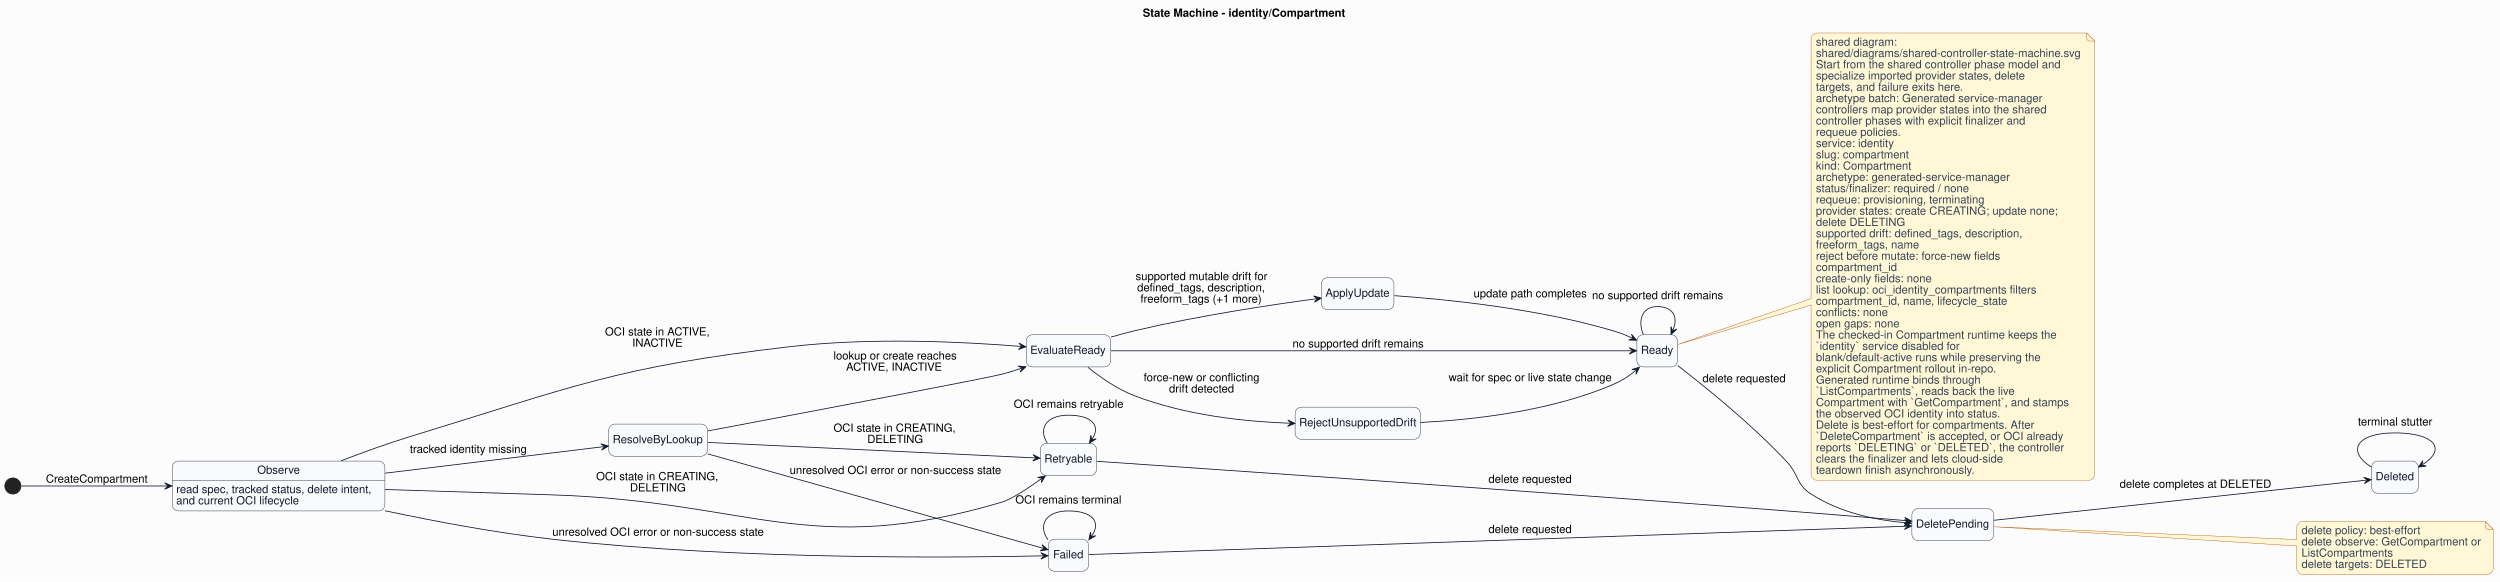
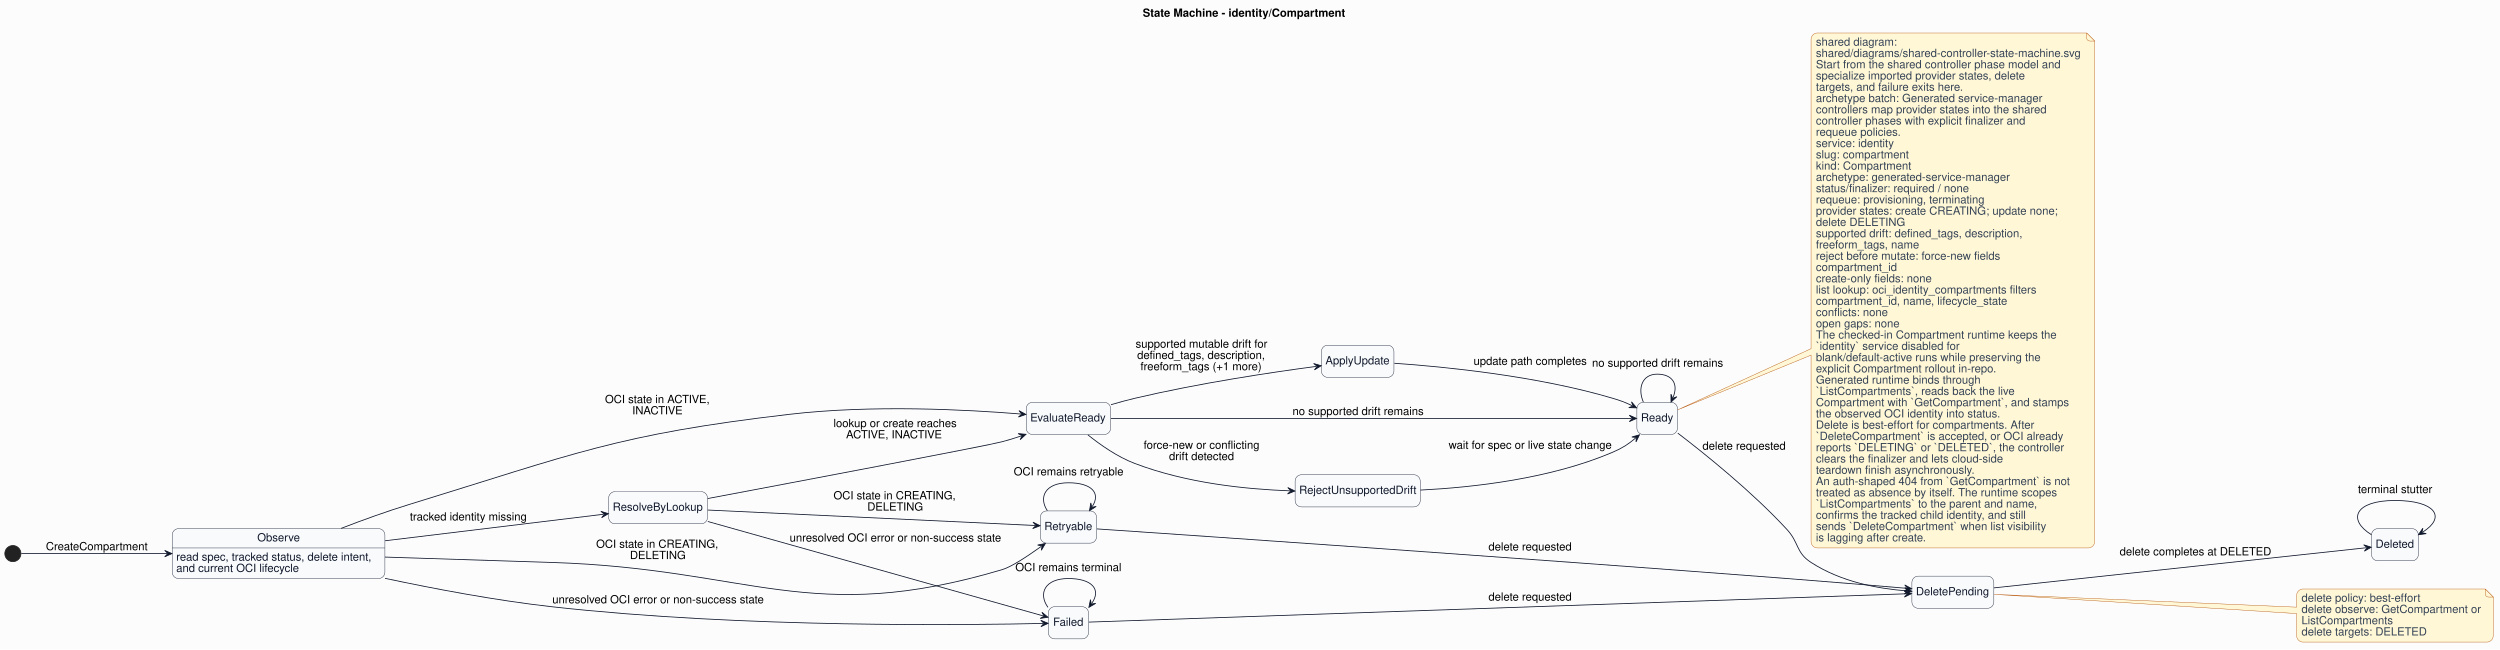
- <svg xmlns="http://www.w3.org/2000/svg" contentStyleType="text/css" data-diagram-type="STATE" height="723px" preserveAspectRatio="none" style="width:3107px;height:723px;background:#FCFCFD;" version="1.1" viewBox="0 0 3107 723" width="3107px" zoomAndPan="magnify">
+ <svg xmlns="http://www.w3.org/2000/svg" contentStyleType="text/css" data-diagram-type="STATE" height="807px" preserveAspectRatio="none" style="width:3107px;height:807px;background:#FCFCFD;" version="1.1" viewBox="0 0 3107 807" width="3107px" zoomAndPan="magnify">
  <defs />
  <g>
-     <rect fill="#FCFCFD" height="723" style="stroke:none;stroke-width:1;" width="3107" x="0" y="0" />
+     <rect fill="#FCFCFD" height="807" style="stroke:none;stroke-width:1;" width="3107" x="0" y="0" />
    <g class="title" data-source-line="10">
      <text fill="#000000" font-family="Helvetica" font-size="14" font-weight="bold" lengthAdjust="spacing" textLength="251.255" x="1420.173" y="20.78">State Machine - identity/Compartment</text>
    </g>
-     <g>
-       <rect fill="#F8FAFC" height="62" rx="8" ry="8" style="stroke:#0F172A;stroke-width:0.5;" width="264.364" x="214" y="573" />
-       <line style="stroke:#0F172A;stroke-width:0.5;" x1="214" x2="478.364" y1="597" y2="597" />
-       <text fill="#0F172A" font-family="Helvetica" font-size="14" lengthAdjust="spacing" textLength="52.91" x="319.727" y="588.78">Observe</text>
-       <text fill="#0F172A" font-family="Helvetica" font-size="14" lengthAdjust="spacing" textLength="244.364" x="219" y="612.78">read spec, tracked status, delete intent,</text>
-       <text fill="#0F172A" font-family="Helvetica" font-size="14" lengthAdjust="spacing" textLength="153.282" x="219" y="626.78">and current OCI lifecycle</text>
-     </g>
-     <rect fill="#F8FAFC" height="40" rx="8" ry="8" style="stroke:#0F172A;stroke-width:0.5;" width="104.951" x="1275.36" y="416" />
-     <text fill="#0F172A" font-family="Helvetica" font-size="14" lengthAdjust="spacing" textLength="94.951" x="1280.36" y="439.78">EvaluateReady</text>
-     <rect fill="#F8FAFC" height="40" rx="8" ry="8" style="stroke:#0F172A;stroke-width:0.5;" width="50.469" x="2034.32" y="416" />
-     <text fill="#0F172A" font-family="Helvetica" font-size="14" lengthAdjust="spacing" textLength="40.469" x="2039.32" y="439.78">Ready</text>
-     <rect fill="#F8FAFC" height="40" rx="8" ry="8" style="stroke:#0F172A;stroke-width:0.5;" width="69.917" x="1292.88" y="551" />
-     <text fill="#0F172A" font-family="Helvetica" font-size="14" lengthAdjust="spacing" textLength="59.917" x="1297.88" y="574.78">Retryable</text>
-     <rect fill="#F8FAFC" height="40" rx="8" ry="8" style="stroke:#0F172A;stroke-width:0.5;" width="50" x="1302.84" y="670" />
-     <text fill="#0F172A" font-family="Helvetica" font-size="14" lengthAdjust="spacing" textLength="38.131" x="1308.775" y="693.78">Failed</text>
-     <rect fill="#F8FAFC" height="40" rx="8" ry="8" style="stroke:#0F172A;stroke-width:0.5;" width="122.848" x="756.44" y="527" />
-     <text fill="#0F172A" font-family="Helvetica" font-size="14" lengthAdjust="spacing" textLength="112.848" x="761.44" y="550.78">ResolveByLookup</text>
-     <rect fill="#F8FAFC" height="40" rx="8" ry="8" style="stroke:#0F172A;stroke-width:0.5;" width="155.51" x="1609.56" y="506" />
-     <text fill="#0F172A" font-family="Helvetica" font-size="14" lengthAdjust="spacing" textLength="145.51" x="1614.56" y="529.78">RejectUnsupportedDrift</text>
-     <rect fill="#F8FAFC" height="40" rx="8" ry="8" style="stroke:#0F172A;stroke-width:0.5;" width="90.165" x="1642.23" y="345" />
-     <text fill="#0F172A" font-family="Helvetica" font-size="14" lengthAdjust="spacing" textLength="80.165" x="1647.23" y="368.78">ApplyUpdate</text>
-     <rect fill="#F8FAFC" height="40" rx="8" ry="8" style="stroke:#0F172A;stroke-width:0.5;" width="101.848" x="2376.1" y="632" />
-     <text fill="#0F172A" font-family="Helvetica" font-size="14" lengthAdjust="spacing" textLength="91.848" x="2381.1" y="655.78">DeletePending</text>
-     <rect fill="#F8FAFC" height="40" rx="8" ry="8" style="stroke:#0F172A;stroke-width:0.5;" width="58.255" x="2947.3" y="573" />
-     <text fill="#0F172A" font-family="Helvetica" font-size="14" lengthAdjust="spacing" textLength="48.255" x="2952.3" y="596.78">Deleted</text>
-     <ellipse cx="16" cy="604" fill="#222222" rx="10" ry="10" style="stroke:#222222;stroke-width:1;" />
+     <g class="entity" data-qualified-name="observe" id="ent0002">
+       <rect fill="#F8FAFC" height="62" rx="8" ry="8" style="stroke:#0F172A;stroke-width:0.5;" width="264.364" x="214" y="657" />
+       <line style="stroke:#0F172A;stroke-width:0.5;" x1="214" x2="478.364" y1="681" y2="681" />
+       <text fill="#0F172A" font-family="Helvetica" font-size="14" lengthAdjust="spacing" textLength="52.91" x="319.727" y="672.78">Observe</text>
+       <text fill="#0F172A" font-family="Helvetica" font-size="14" lengthAdjust="spacing" textLength="244.364" x="219" y="696.78">read spec, tracked status, delete intent,</text>
+       <text fill="#0F172A" font-family="Helvetica" font-size="14" lengthAdjust="spacing" textLength="153.282" x="219" y="710.78">and current OCI lifecycle</text>
+     </g>
+     <rect fill="#F8FAFC" height="40" rx="8" ry="8" style="stroke:#0F172A;stroke-width:0.5;" width="104.951" x="1275.36" y="500" />
+     <text fill="#0F172A" font-family="Helvetica" font-size="14" lengthAdjust="spacing" textLength="94.951" x="1280.36" y="523.78">EvaluateReady</text>
+     <rect fill="#F8FAFC" height="40" rx="8" ry="8" style="stroke:#0F172A;stroke-width:0.5;" width="50.469" x="2034.32" y="500" />
+     <text fill="#0F172A" font-family="Helvetica" font-size="14" lengthAdjust="spacing" textLength="40.469" x="2039.32" y="523.78">Ready</text>
+     <rect fill="#F8FAFC" height="40" rx="8" ry="8" style="stroke:#0F172A;stroke-width:0.5;" width="69.917" x="1292.88" y="635" />
+     <text fill="#0F172A" font-family="Helvetica" font-size="14" lengthAdjust="spacing" textLength="59.917" x="1297.88" y="658.78">Retryable</text>
+     <rect fill="#F8FAFC" height="40" rx="8" ry="8" style="stroke:#0F172A;stroke-width:0.5;" width="50" x="1302.84" y="754" />
+     <text fill="#0F172A" font-family="Helvetica" font-size="14" lengthAdjust="spacing" textLength="38.131" x="1308.775" y="777.78">Failed</text>
+     <rect fill="#F8FAFC" height="40" rx="8" ry="8" style="stroke:#0F172A;stroke-width:0.5;" width="122.848" x="756.44" y="611" />
+     <text fill="#0F172A" font-family="Helvetica" font-size="14" lengthAdjust="spacing" textLength="112.848" x="761.44" y="634.78">ResolveByLookup</text>
+     <rect fill="#F8FAFC" height="40" rx="8" ry="8" style="stroke:#0F172A;stroke-width:0.5;" width="155.51" x="1609.56" y="590" />
+     <text fill="#0F172A" font-family="Helvetica" font-size="14" lengthAdjust="spacing" textLength="145.51" x="1614.56" y="613.78">RejectUnsupportedDrift</text>
+     <rect fill="#F8FAFC" height="40" rx="8" ry="8" style="stroke:#0F172A;stroke-width:0.5;" width="90.165" x="1642.23" y="429" />
+     <text fill="#0F172A" font-family="Helvetica" font-size="14" lengthAdjust="spacing" textLength="80.165" x="1647.23" y="452.78">ApplyUpdate</text>
+     <rect fill="#F8FAFC" height="40" rx="8" ry="8" style="stroke:#0F172A;stroke-width:0.5;" width="101.848" x="2376.1" y="716" />
+     <text fill="#0F172A" font-family="Helvetica" font-size="14" lengthAdjust="spacing" textLength="91.848" x="2381.1" y="739.78">DeletePending</text>
+     <rect fill="#F8FAFC" height="40" rx="8" ry="8" style="stroke:#0F172A;stroke-width:0.5;" width="58.255" x="2947.3" y="657" />
+     <text fill="#0F172A" font-family="Helvetica" font-size="14" lengthAdjust="spacing" textLength="48.255" x="2952.3" y="680.78">Deleted</text>
+     <g class="start_entity" data-qualified-name=".start." data-source-line="31" id="ent0002">
+       <ellipse cx="16" cy="688" fill="#222222" rx="10" ry="10" style="stroke:#222222;stroke-width:1;" />
+     </g>
    <g class="entity" data-qualified-name="GMN2" data-source-line="53" id="ent0003">
-       <path d="M2250.78,49 L2250.78,371.16 L2085.1,428.14 L2250.78,379.16 L2250.78,589 A8,8 0 0 0 2258.78,597 L2595.261,597 A8,8 0 0 0 2603.261,589 L2603.261,51 L2593.261,41 L2258.78,41 A8,8 0 0 0 2250.78,49" fill="#FFF7D6" style="stroke:#B45309;stroke-width:0.5;" />
+       <path d="M2250.78,49 L2250.78,433.32 L2085.1,509.32 L2250.78,441.32 L2250.78,673 A8,8 0 0 0 2258.78,681 L2595.261,681 A8,8 0 0 0 2603.261,673 L2603.261,51 L2593.261,41 L2258.78,41 A8,8 0 0 0 2250.78,49" fill="#FFF7D6" style="stroke:#B45309;stroke-width:0.5;" />
      <path d="M2593.261,41 L2593.261,47 A4,4 0 0 0 2597.261,51 L2603.261,51 L2593.261,41" fill="#FFF7D6" style="stroke:#B45309;stroke-width:0.5;" />
      <text fill="#334155" font-family="Helvetica" font-size="14" lengthAdjust="spacing" textLength="101.165" x="2256.78" y="56.78">shared diagram:</text>
      <text fill="#334155" font-family="Helvetica" font-size="14" lengthAdjust="spacing" textLength="331.481" x="2256.78" y="70.78">shared/diagrams/shared-controller-state-machine.svg</text>
      <text fill="#334155" font-family="Helvetica" font-size="14" lengthAdjust="spacing" textLength="304.274" x="2256.78" y="84.78">Start from the shared controller phase model and</text>
      <text fill="#334155" font-family="Helvetica" font-size="14" lengthAdjust="spacing" textLength="261.468" x="2256.78" y="98.78">specialize imported provider states, delete</text>
      <text fill="#334155" font-family="Helvetica" font-size="14" lengthAdjust="spacing" textLength="184.434" x="2256.78" y="112.78">targets, and failure exits here.</text>
      <text fill="#334155" font-family="Helvetica" font-size="14" lengthAdjust="spacing" textLength="281.709" x="2256.78" y="126.78">archetype batch: Generated service-manager</text>
      <text fill="#334155" font-family="Helvetica" font-size="14" lengthAdjust="spacing" textLength="287.923" x="2256.78" y="140.78">controllers map provider states into the shared</text>
      <text fill="#334155" font-family="Helvetica" font-size="14" lengthAdjust="spacing" textLength="261.461" x="2256.78" y="154.78">controller phases with explicit finalizer and</text>
      <text fill="#334155" font-family="Helvetica" font-size="14" lengthAdjust="spacing" textLength="105.848" x="2256.78" y="168.78">requeue policies.</text>
      <text fill="#334155" font-family="Helvetica" font-size="14" lengthAdjust="spacing" textLength="96.482" x="2256.78" y="182.78">service: identity</text>
      <text fill="#334155" font-family="Helvetica" font-size="14" lengthAdjust="spacing" textLength="115.158" x="2256.78" y="196.78">slug: compartment</text>
      <text fill="#334155" font-family="Helvetica" font-size="14" lengthAdjust="spacing" textLength="118.269" x="2256.78" y="210.78">kind: Compartment</text>
      <text fill="#334155" font-family="Helvetica" font-size="14" lengthAdjust="spacing" textLength="241.24" x="2256.78" y="224.78">archetype: generated-service-manager</text>
      <text fill="#334155" font-family="Helvetica" font-size="14" lengthAdjust="spacing" textLength="191.44" x="2256.78" y="238.78">status/finalizer: required / none</text>
      <text fill="#334155" font-family="Helvetica" font-size="14" lengthAdjust="spacing" textLength="210.902" x="2256.78" y="252.78">requeue: provisioning, terminating</text>
      <text fill="#334155" font-family="Helvetica" font-size="14" lengthAdjust="spacing" textLength="304.261" x="2256.78" y="266.78">provider states: create CREATING; update none;</text>
      <text fill="#334155" font-family="Helvetica" font-size="14" lengthAdjust="spacing" textLength="112.048" x="2256.78" y="280.78">delete DELETING</text>
      <text fill="#334155" font-family="Helvetica" font-size="14" lengthAdjust="spacing" textLength="256.826" x="2256.78" y="294.78">supported drift: defined_tags, description,</text>
      <text fill="#334155" font-family="Helvetica" font-size="14" lengthAdjust="spacing" textLength="129.172" x="2256.78" y="308.78">freeform_tags, name</text>
      <text fill="#334155" font-family="Helvetica" font-size="14" lengthAdjust="spacing" textLength="230.33" x="2256.78" y="322.78">reject before mutate: force-new fields</text>
      <text fill="#334155" font-family="Helvetica" font-size="14" lengthAdjust="spacing" textLength="100.379" x="2256.78" y="336.78">compartment_id</text>
      <text fill="#334155" font-family="Helvetica" font-size="14" lengthAdjust="spacing" textLength="144.751" x="2256.78" y="350.78">create-only fields: none</text>
      <text fill="#334155" font-family="Helvetica" font-size="14" lengthAdjust="spacing" textLength="273.896" x="2256.78" y="364.78">list lookup: oci_identity_compartments filters</text>
      <text fill="#334155" font-family="Helvetica" font-size="14" lengthAdjust="spacing" textLength="238.889" x="2256.78" y="378.78">compartment_id, name, lifecycle_state</text>
      <text fill="#334155" font-family="Helvetica" font-size="14" lengthAdjust="spacing" textLength="89.496" x="2256.78" y="392.78">conflicts: none</text>
      <text fill="#334155" font-family="Helvetica" font-size="14" lengthAdjust="spacing" textLength="104.316" x="2256.78" y="406.78">open gaps: none</text>
      <text fill="#334155" font-family="Helvetica" font-size="14" lengthAdjust="spacing" textLength="299.585" x="2256.78" y="420.78">The checked-in Compartment runtime keeps the</text>
      <text fill="#334155" font-family="Helvetica" font-size="14" lengthAdjust="spacing" textLength="178.185" x="2256.78" y="434.78">`identity` service disabled for</text>
      <text fill="#334155" font-family="Helvetica" font-size="14" lengthAdjust="spacing" textLength="280.15" x="2256.78" y="448.78">blank/default-active runs while preserving the</text>
      <text fill="#334155" font-family="Helvetica" font-size="14" lengthAdjust="spacing" textLength="224.868" x="2256.78" y="462.78">explicit Compartment rollout in-repo.</text>
      <text fill="#334155" font-family="Helvetica" font-size="14" lengthAdjust="spacing" textLength="205.461" x="2256.78" y="476.78">Generated runtime binds through</text>
      <text fill="#334155" font-family="Helvetica" font-size="14" lengthAdjust="spacing" textLength="247.427" x="2256.78" y="490.78">`ListCompartments`, reads back the live</text>
      <text fill="#334155" font-family="Helvetica" font-size="14" lengthAdjust="spacing" textLength="314.33" x="2256.78" y="504.78">Compartment with `GetCompartment`, and stamps</text>
      <text fill="#334155" font-family="Helvetica" font-size="14" lengthAdjust="spacing" textLength="229.565" x="2256.78" y="518.78">the observed OCI identity into status.</text>
      <text fill="#334155" font-family="Helvetica" font-size="14" lengthAdjust="spacing" textLength="271.544" x="2256.78" y="532.78">Delete is best-effort for compartments. After</text>
      <text fill="#334155" font-family="Helvetica" font-size="14" lengthAdjust="spacing" textLength="308.123" x="2256.78" y="546.78">`DeleteCompartment` is accepted, or OCI already</text>
      <text fill="#334155" font-family="Helvetica" font-size="14" lengthAdjust="spacing" textLength="309.634" x="2256.78" y="560.78">reports `DELETING` or `DELETED`, the controller</text>
      <text fill="#334155" font-family="Helvetica" font-size="14" lengthAdjust="spacing" textLength="233.454" x="2256.78" y="574.78">clears the finalizer and lets cloud-side</text>
      <text fill="#334155" font-family="Helvetica" font-size="14" lengthAdjust="spacing" textLength="199.22" x="2256.78" y="588.78">teardown finish asynchronously.</text>
-     </g>
-     <g class="entity" data-qualified-name="GMN5" data-source-line="94" id="ent0006">
-       <path d="M2854.27,656 L2854.27,670.57 L2478.05,654.65 L2854.27,678.57 L2854.27,706 A8,8 0 0 0 2862.27,714 L3090.6,714 A8,8 0 0 0 3098.6,706 L3098.6,658 L3088.6,648 L2862.27,648 A8,8 0 0 0 2854.27,656" fill="#FFF7D6" style="stroke:#B45309;stroke-width:0.5;" />
-       <path d="M3088.6,648 L3088.6,654 A4,4 0 0 0 3092.6,658 L3098.6,658 L3088.6,648" fill="#FFF7D6" style="stroke:#B45309;stroke-width:0.5;" />
-       <text fill="#334155" font-family="Helvetica" font-size="14" lengthAdjust="spacing" textLength="148.634" x="2860.27" y="663.78">delete policy: best-effort</text>
-       <text fill="#334155" font-family="Helvetica" font-size="14" lengthAdjust="spacing" textLength="223.33" x="2860.27" y="677.78">delete observe: GetCompartment or</text>
-       <text fill="#334155" font-family="Helvetica" font-size="14" lengthAdjust="spacing" textLength="113.593" x="2860.27" y="691.78">ListCompartments</text>
-       <text fill="#334155" font-family="Helvetica" font-size="14" lengthAdjust="spacing" textLength="157.185" x="2860.27" y="705.78">delete targets: DELETED</text>
+       <text fill="#334155" font-family="Helvetica" font-size="14" lengthAdjust="spacing" textLength="315.93" x="2256.78" y="602.78">An auth-shaped 404 from `GetCompartment` is not</text>
+       <text fill="#334155" font-family="Helvetica" font-size="14" lengthAdjust="spacing" textLength="301.157" x="2256.78" y="616.78">treated as absence by itself. The runtime scopes</text>
+       <text fill="#334155" font-family="Helvetica" font-size="14" lengthAdjust="spacing" textLength="275.468" x="2256.78" y="630.78">`ListCompartments` to the parent and name,</text>
+       <text fill="#334155" font-family="Helvetica" font-size="14" lengthAdjust="spacing" textLength="262.227" x="2256.78" y="644.78">confirms the tracked child identity, and still</text>
+       <text fill="#334155" font-family="Helvetica" font-size="14" lengthAdjust="spacing" textLength="286.323" x="2256.78" y="658.78">sends `DeleteCompartment` when list visibility</text>
+       <text fill="#334155" font-family="Helvetica" font-size="14" lengthAdjust="spacing" textLength="137.744" x="2256.78" y="672.78">is lagging after create.</text>
+     </g>
+     <g class="entity" data-qualified-name="GMN5" data-source-line="100" id="ent0006">
+       <path d="M2854.27,740 L2854.27,754.57 L2478.05,738.65 L2854.27,762.57 L2854.27,790 A8,8 0 0 0 2862.27,798 L3090.6,798 A8,8 0 0 0 3098.6,790 L3098.6,742 L3088.6,732 L2862.27,732 A8,8 0 0 0 2854.27,740" fill="#FFF7D6" style="stroke:#B45309;stroke-width:0.5;" />
+       <path d="M3088.6,732 L3088.6,738 A4,4 0 0 0 3092.6,742 L3098.6,742 L3088.6,732" fill="#FFF7D6" style="stroke:#B45309;stroke-width:0.5;" />
+       <text fill="#334155" font-family="Helvetica" font-size="14" lengthAdjust="spacing" textLength="148.634" x="2860.27" y="747.78">delete policy: best-effort</text>
+       <text fill="#334155" font-family="Helvetica" font-size="14" lengthAdjust="spacing" textLength="223.33" x="2860.27" y="761.78">delete observe: GetCompartment or</text>
+       <text fill="#334155" font-family="Helvetica" font-size="14" lengthAdjust="spacing" textLength="113.593" x="2860.27" y="775.78">ListCompartments</text>
+       <text fill="#334155" font-family="Helvetica" font-size="14" lengthAdjust="spacing" textLength="157.185" x="2860.27" y="789.78">delete targets: DELETED</text>
    </g>
    <g class="link" data-entity-1="ent0002" data-entity-2="ent0002" data-link-type="dependency" data-source-line="31" id="lnk3">
-       <path d="M26.47,604 C54.32,604 132.72,604 207.67,604" fill="none" id="*start*-to-observe" style="stroke:#0F172A;stroke-width:1;" />
-       <polygon fill="#0F172A" points="213.67,604,204.67,600,208.67,604,204.67,608,213.67,604" style="stroke:#0F172A;stroke-width:1;" />
-       <text fill="#000000" font-family="Helvetica" font-size="14" lengthAdjust="spacing" textLength="126.827" x="57" y="599.78">CreateCompartment</text>
+       <path d="M26.47,688 C54.32,688 132.72,688 207.67,688" fill="none" id="*start*-to-observe" style="stroke:#0F172A;stroke-width:1;" />
+       <polygon fill="#0F172A" points="213.67,688,204.67,684,208.67,688,204.67,692,213.67,688" style="stroke:#0F172A;stroke-width:1;" />
+       <text fill="#000000" font-family="Helvetica" font-size="14" lengthAdjust="spacing" textLength="126.827" x="57" y="683.78">CreateCompartment</text>
    </g>
    <g class="link" data-entity-1="ent0002" data-entity-2="ent0007" data-link-type="dependency" data-source-line="32" id="lnk4">
-       <path d="M478.64,588.05 C569.55,577.01 680.334,563.573 750.184,555.093" fill="none" id="observe-to-resolve_by_lookup" style="stroke:#0F172A;stroke-width:1;" />
-       <polygon fill="#0F172A" points="756.14,554.37,746.723,551.484,751.176,554.973,747.688,559.426,756.14,554.37" style="stroke:#0F172A;stroke-width:1;" />
-       <text fill="#000000" font-family="Helvetica" font-size="14" lengthAdjust="spacing" textLength="145.503" x="509.36" y="562.84">tracked identity missing</text>
+       <path d="M478.64,672.05 C569.55,661.01 680.334,647.573 750.184,639.093" fill="none" id="observe-to-resolve_by_lookup" style="stroke:#0F172A;stroke-width:1;" />
+       <polygon fill="#0F172A" points="756.14,638.37,746.723,635.484,751.176,638.973,747.688,643.426,756.14,638.37" style="stroke:#0F172A;stroke-width:1;" />
+       <text fill="#000000" font-family="Helvetica" font-size="14" lengthAdjust="spacing" textLength="145.503" x="509.36" y="646.84">tracked identity missing</text>
    </g>
    <g class="link" data-entity-1="ent0007" data-entity-2="ent0003" data-link-type="dependency" data-source-line="33" id="lnk5">
-       <path d="M879.57,535.58 C993.1,514.19 1227.77,469.79 1245.36,465 C1255.07,462.36 1259.604,461.054 1269.384,457.704" fill="none" id="resolve_by_lookup-to-evaluate_ready" style="stroke:#0F172A;stroke-width:1;" />
-       <polygon fill="#0F172A" points="1275.06,455.76,1265.249,454.892,1270.33,457.38,1267.842,462.461,1275.06,455.76" style="stroke:#0F172A;stroke-width:1;" />
-       <text fill="#000000" font-family="Helvetica" font-size="14" lengthAdjust="spacing" textLength="154.089" x="1035.86" y="446.78">lookup or create reaches</text>
-       <text fill="#000000" font-family="Helvetica" font-size="14" lengthAdjust="spacing" textLength="122.91" x="1051.449" y="460.78">ACTIVE, INACTIVE</text>
+       <path d="M879.57,619.58 C993.1,598.19 1227.77,553.79 1245.36,549 C1255.07,546.36 1259.604,545.054 1269.384,541.704" fill="none" id="resolve_by_lookup-to-evaluate_ready" style="stroke:#0F172A;stroke-width:1;" />
+       <polygon fill="#0F172A" points="1275.06,539.76,1265.249,538.892,1270.33,541.38,1267.842,546.461,1275.06,539.76" style="stroke:#0F172A;stroke-width:1;" />
+       <text fill="#000000" font-family="Helvetica" font-size="14" lengthAdjust="spacing" textLength="154.089" x="1035.86" y="530.78">lookup or create reaches</text>
+       <text fill="#000000" font-family="Helvetica" font-size="14" lengthAdjust="spacing" textLength="122.91" x="1051.449" y="544.78">ACTIVE, INACTIVE</text>
    </g>
    <g class="link" data-entity-1="ent0007" data-entity-2="ent0005" data-link-type="dependency" data-source-line="34" id="lnk6">
-       <path d="M879.63,549.87 C987.21,554.95 1201.807,565.097 1286.597,569.097" fill="none" id="resolve_by_lookup-to-retryable" style="stroke:#0F172A;stroke-width:1;" />
-       <polygon fill="#0F172A" points="1292.59,569.38,1283.789,564.96,1287.596,569.144,1283.411,572.951,1292.59,569.38" style="stroke:#0F172A;stroke-width:1;" />
-       <text fill="#000000" font-family="Helvetica" font-size="14" lengthAdjust="spacing" textLength="154.034" x="1035.86" y="536.54">OCI state in CREATING,</text>
-       <text fill="#000000" font-family="Helvetica" font-size="14" lengthAdjust="spacing" textLength="70.014" x="1077.87" y="550.54">DELETING</text>
+       <path d="M879.63,633.87 C987.21,638.95 1201.807,649.097 1286.597,653.097" fill="none" id="resolve_by_lookup-to-retryable" style="stroke:#0F172A;stroke-width:1;" />
+       <polygon fill="#0F172A" points="1292.59,653.38,1283.789,648.96,1287.596,653.144,1283.411,656.951,1292.59,653.38" style="stroke:#0F172A;stroke-width:1;" />
+       <text fill="#000000" font-family="Helvetica" font-size="14" lengthAdjust="spacing" textLength="154.034" x="1035.86" y="620.54">OCI state in CREATING,</text>
+       <text fill="#000000" font-family="Helvetica" font-size="14" lengthAdjust="spacing" textLength="70.014" x="1077.87" y="634.54">DELETING</text>
    </g>
    <g class="link" data-entity-1="ent0007" data-entity-2="ent0006" data-link-type="dependency" data-source-line="35" id="lnk7">
-       <path d="M879.63,564.11 C991.69,595.65 1220.585,660.083 1296.675,681.513" fill="none" id="resolve_by_lookup-to-failed" style="stroke:#0F172A;stroke-width:1;" />
-       <polygon fill="#0F172A" points="1302.45,683.14,1294.871,676.85,1297.637,681.784,1292.703,684.55,1302.45,683.14" style="stroke:#0F172A;stroke-width:1;" />
-       <text fill="#000000" font-family="Helvetica" font-size="14" lengthAdjust="spacing" textLength="263.778" x="981.36" y="589.03">unresolved OCI error or non-success state</text>
+       <path d="M879.63,648.11 C991.69,679.65 1220.585,744.083 1296.675,765.513" fill="none" id="resolve_by_lookup-to-failed" style="stroke:#0F172A;stroke-width:1;" />
+       <polygon fill="#0F172A" points="1302.45,767.14,1294.871,760.85,1297.637,765.784,1292.703,768.55,1302.45,767.14" style="stroke:#0F172A;stroke-width:1;" />
+       <text fill="#000000" font-family="Helvetica" font-size="14" lengthAdjust="spacing" textLength="263.778" x="981.36" y="673.03">unresolved OCI error or non-success state</text>
    </g>
    <g class="link" data-entity-1="ent0002" data-entity-2="ent0003" data-link-type="dependency" data-source-line="36" id="lnk8">
-       <path d="M423.96,572.64 C450.45,562.43 480.47,551.55 508.36,543 C714.5,479.82 766.22,456.06 980.36,431 C1084.33,418.83 1201.05,425.034 1268.99,430.554" fill="none" id="observe-to-evaluate_ready" style="stroke:#0F172A;stroke-width:1;" />
-       <polygon fill="#0F172A" points="1274.97,431.04,1266.323,426.324,1269.986,430.635,1265.676,434.298,1274.97,431.04" style="stroke:#0F172A;stroke-width:1;" />
-       <text fill="#000000" font-family="Helvetica" font-size="14" lengthAdjust="spacing" textLength="132.262" x="751.86" y="416.95">OCI state in ACTIVE,</text>
-       <text fill="#000000" font-family="Helvetica" font-size="14" lengthAdjust="spacing" textLength="64.565" x="785.708" y="430.95">INACTIVE</text>
+       <path d="M423.96,656.64 C450.45,646.43 480.47,635.55 508.36,627 C714.5,563.82 766.22,540.06 980.36,515 C1084.33,502.83 1201.05,509.034 1268.99,514.554" fill="none" id="observe-to-evaluate_ready" style="stroke:#0F172A;stroke-width:1;" />
+       <polygon fill="#0F172A" points="1274.97,515.04,1266.323,510.324,1269.986,514.635,1265.676,518.298,1274.97,515.04" style="stroke:#0F172A;stroke-width:1;" />
+       <text fill="#000000" font-family="Helvetica" font-size="14" lengthAdjust="spacing" textLength="132.262" x="751.86" y="500.95">OCI state in ACTIVE,</text>
+       <text fill="#000000" font-family="Helvetica" font-size="14" lengthAdjust="spacing" textLength="64.565" x="785.708" y="514.95">INACTIVE</text>
    </g>
    <g class="link" data-entity-1="ent0002" data-entity-2="ent0005" data-link-type="dependency" data-source-line="37" id="lnk9">
-       <path d="M478.47,608.33 C541.11,610.38 617.11,612.85 685.36,615 C934.16,622.84 1006.72,694.79 1245.36,624 C1256.77,620.62 1275.445,608.364 1294.305,594.914" fill="none" id="observe-to-retryable" style="stroke:#0F172A;stroke-width:1;" />
-       <polygon fill="#0F172A" points="1299.19,591.43,1289.54,593.399,1295.119,594.333,1294.185,599.912,1299.19,591.43" style="stroke:#0F172A;stroke-width:1;" />
-       <text fill="#000000" font-family="Helvetica" font-size="14" lengthAdjust="spacing" textLength="154.034" x="740.86" y="596.78">OCI state in CREATING,</text>
-       <text fill="#000000" font-family="Helvetica" font-size="14" lengthAdjust="spacing" textLength="70.014" x="782.87" y="610.78">DELETING</text>
+       <path d="M478.47,692.33 C541.11,694.38 617.11,696.85 685.36,699 C934.16,706.84 1006.72,778.79 1245.36,708 C1256.77,704.62 1275.445,692.364 1294.305,678.914" fill="none" id="observe-to-retryable" style="stroke:#0F172A;stroke-width:1;" />
+       <polygon fill="#0F172A" points="1299.19,675.43,1289.54,677.399,1295.119,678.333,1294.185,683.912,1299.19,675.43" style="stroke:#0F172A;stroke-width:1;" />
+       <text fill="#000000" font-family="Helvetica" font-size="14" lengthAdjust="spacing" textLength="154.034" x="740.86" y="680.78">OCI state in CREATING,</text>
+       <text fill="#000000" font-family="Helvetica" font-size="14" lengthAdjust="spacing" textLength="70.014" x="782.87" y="694.78">DELETING</text>
    </g>
    <g class="link" data-entity-1="ent0002" data-entity-2="ent0006" data-link-type="dependency" data-source-line="38" id="lnk10">
-       <path d="M478.52,634.76 C540.83,648.03 616.56,662.26 685.36,670 C924.8,696.92 1211.452,692.769 1296.562,690.789" fill="none" id="observe-to-failed" style="stroke:#0F172A;stroke-width:1;" />
-       <polygon fill="#0F172A" points="1302.56,690.65,1293.469,686.86,1297.561,690.766,1293.656,694.858,1302.56,690.65" style="stroke:#0F172A;stroke-width:1;" />
-       <text fill="#000000" font-family="Helvetica" font-size="14" lengthAdjust="spacing" textLength="263.778" x="686.36" y="665.78">unresolved OCI error or non-success state</text>
+       <path d="M478.52,718.76 C540.83,732.03 616.56,746.26 685.36,754 C924.8,780.92 1211.452,776.769 1296.562,774.789" fill="none" id="observe-to-failed" style="stroke:#0F172A;stroke-width:1;" />
+       <polygon fill="#0F172A" points="1302.56,774.65,1293.469,770.86,1297.561,774.766,1293.656,778.858,1302.56,774.65" style="stroke:#0F172A;stroke-width:1;" />
+       <text fill="#000000" font-family="Helvetica" font-size="14" lengthAdjust="spacing" textLength="263.778" x="686.36" y="749.78">unresolved OCI error or non-success state</text>
    </g>
    <g class="link" data-entity-1="ent0003" data-entity-2="ent0008" data-link-type="dependency" data-source-line="39" id="lnk11">
-       <path d="M1352.06,456.48 C1367.49,468.89 1388.81,483.85 1410.32,492 C1474.53,516.35 1546.604,523.906 1603.304,526.026" fill="none" id="evaluate_ready-to-reject_unsupported_drift" style="stroke:#0F172A;stroke-width:1;" />
-       <polygon fill="#0F172A" points="1609.3,526.25,1600.456,521.917,1604.303,526.063,1600.157,529.911,1609.3,526.25" style="stroke:#0F172A;stroke-width:1;" />
-       <text fill="#000000" font-family="Helvetica" font-size="14" lengthAdjust="spacing" textLength="143.951" x="1421.32" y="473.78">force-new or conflicting</text>
-       <text fill="#000000" font-family="Helvetica" font-size="14" lengthAdjust="spacing" textLength="80.938" x="1452.827" y="487.78">drift detected</text>
+       <path d="M1352.06,540.48 C1367.49,552.89 1388.81,567.85 1410.32,576 C1474.53,600.35 1546.604,607.906 1603.304,610.026" fill="none" id="evaluate_ready-to-reject_unsupported_drift" style="stroke:#0F172A;stroke-width:1;" />
+       <polygon fill="#0F172A" points="1609.3,610.25,1600.456,605.917,1604.303,610.063,1600.157,613.911,1609.3,610.25" style="stroke:#0F172A;stroke-width:1;" />
+       <text fill="#000000" font-family="Helvetica" font-size="14" lengthAdjust="spacing" textLength="143.951" x="1421.32" y="557.78">force-new or conflicting</text>
+       <text fill="#000000" font-family="Helvetica" font-size="14" lengthAdjust="spacing" textLength="80.938" x="1452.827" y="571.78">drift detected</text>
    </g>
    <g class="link" data-entity-1="ent0008" data-entity-2="ent0004" data-link-type="dependency" data-source-line="40" id="lnk12">
-       <path d="M1765.32,525.06 C1831.2,521.77 1927.3,511 2004.32,478 C2016.36,472.84 2023.48,468.236 2032.92,460.246" fill="none" id="reject_unsupported_drift-to-ready" style="stroke:#0F172A;stroke-width:1;" />
-       <polygon fill="#0F172A" points="2037.5,456.37,2028.046,459.131,2033.684,459.6,2033.215,465.238,2037.5,456.37" style="stroke:#0F172A;stroke-width:1;" />
-       <text fill="#000000" font-family="Helvetica" font-size="14" lengthAdjust="spacing" textLength="203.882" x="1800.32" y="473.78">wait for spec or live state change</text>
+       <path d="M1765.32,609.06 C1831.2,605.77 1927.3,595 2004.32,562 C2016.36,556.84 2023.48,552.236 2032.92,544.246" fill="none" id="reject_unsupported_drift-to-ready" style="stroke:#0F172A;stroke-width:1;" />
+       <polygon fill="#0F172A" points="2037.5,540.37,2028.046,543.131,2033.684,543.6,2033.215,549.238,2037.5,540.37" style="stroke:#0F172A;stroke-width:1;" />
+       <text fill="#000000" font-family="Helvetica" font-size="14" lengthAdjust="spacing" textLength="203.882" x="1800.32" y="557.78">wait for spec or live state change</text>
    </g>
    <g class="link" data-entity-1="ent0003" data-entity-2="ent0009" data-link-type="dependency" data-source-line="41" id="lnk13">
-       <path d="M1380.72,418.96 C1390.49,416.07 1400.67,413.27 1410.32,411 C1491.17,391.95 1581.202,378.61 1636.032,371.33" fill="none" id="evaluate_ready-to-apply_update" style="stroke:#0F172A;stroke-width:1;" />
-       <polygon fill="#0F172A" points="1641.98,370.54,1632.532,367.759,1637.024,371.198,1633.585,375.69,1641.98,370.54" style="stroke:#0F172A;stroke-width:1;" />
-       <text fill="#000000" font-family="Helvetica" font-size="14" lengthAdjust="spacing" textLength="163.42" x="1411.32" y="348.09">supported mutable drift for</text>
-       <text fill="#000000" font-family="Helvetica" font-size="14" lengthAdjust="spacing" textLength="159.551" x="1413.255" y="362.09">defined_tags, description,</text>
-       <text fill="#000000" font-family="Helvetica" font-size="14" lengthAdjust="spacing" textLength="151.334" x="1417.363" y="376.09">freeform_tags (+1 more)</text>
+       <path d="M1380.72,502.96 C1390.49,500.07 1400.67,497.27 1410.32,495 C1491.17,475.95 1581.202,462.61 1636.032,455.33" fill="none" id="evaluate_ready-to-apply_update" style="stroke:#0F172A;stroke-width:1;" />
+       <polygon fill="#0F172A" points="1641.98,454.54,1632.532,451.759,1637.024,455.198,1633.585,459.69,1641.98,454.54" style="stroke:#0F172A;stroke-width:1;" />
+       <text fill="#000000" font-family="Helvetica" font-size="14" lengthAdjust="spacing" textLength="163.42" x="1411.32" y="432.09">supported mutable drift for</text>
+       <text fill="#000000" font-family="Helvetica" font-size="14" lengthAdjust="spacing" textLength="159.551" x="1413.255" y="446.09">defined_tags, description,</text>
+       <text fill="#000000" font-family="Helvetica" font-size="14" lengthAdjust="spacing" textLength="151.334" x="1417.363" y="460.09">freeform_tags (+1 more)</text>
    </g>
    <g class="link" data-entity-1="ent0009" data-entity-2="ent0004" data-link-type="dependency" data-source-line="42" id="lnk14">
-       <path d="M1732.88,367.45 C1794.86,371.76 1910.1,383.07 2004.32,411 C2014.36,413.98 2019.503,415.9 2028.612,420.28" fill="none" id="apply_update-to-ready" style="stroke:#0F172A;stroke-width:1;" />
-       <polygon fill="#0F172A" points="2034.02,422.88,2027.642,415.375,2029.514,420.714,2024.176,422.585,2034.02,422.88" style="stroke:#0F172A;stroke-width:1;" />
-       <text fill="#000000" font-family="Helvetica" font-size="14" lengthAdjust="spacing" textLength="141.654" x="1831.32" y="369.45">update path completes</text>
+       <path d="M1732.88,451.45 C1794.86,455.76 1910.1,467.07 2004.32,495 C2014.36,497.98 2019.503,499.9 2028.612,504.28" fill="none" id="apply_update-to-ready" style="stroke:#0F172A;stroke-width:1;" />
+       <polygon fill="#0F172A" points="2034.02,506.88,2027.642,499.375,2029.514,504.714,2024.176,506.585,2034.02,506.88" style="stroke:#0F172A;stroke-width:1;" />
+       <text fill="#000000" font-family="Helvetica" font-size="14" lengthAdjust="spacing" textLength="141.654" x="1831.32" y="453.45">update path completes</text>
    </g>
    <g class="link" data-entity-1="ent0003" data-entity-2="ent0004" data-link-type="dependency" data-source-line="43" id="lnk15">
-       <path d="M1380.73,436 C1525.46,436 1923.77,436 2027.86,436" fill="none" id="evaluate_ready-to-ready" style="stroke:#0F172A;stroke-width:1;" />
-       <polygon fill="#0F172A" points="2033.86,436,2024.86,432,2028.86,436,2024.86,440,2033.86,436" style="stroke:#0F172A;stroke-width:1;" />
-       <text fill="#000000" font-family="Helvetica" font-size="14" lengthAdjust="spacing" textLength="162.641" x="1606.32" y="431.78">no supported drift remains</text>
+       <path d="M1380.73,520 C1525.46,520 1923.77,520 2027.86,520" fill="none" id="evaluate_ready-to-ready" style="stroke:#0F172A;stroke-width:1;" />
+       <polygon fill="#0F172A" points="2033.86,520,2024.86,516,2028.86,520,2024.86,524,2033.86,520" style="stroke:#0F172A;stroke-width:1;" />
+       <text fill="#000000" font-family="Helvetica" font-size="14" lengthAdjust="spacing" textLength="162.641" x="1606.32" y="515.78">no supported drift remains</text>
    </g>
    <g class="link" data-entity-1="ent0004" data-entity-2="ent0004" data-link-type="dependency" data-source-line="44" id="lnk16">
-       <path d="M2042.35,415.69 C2035,398.73 2040.74,381 2059.55,381 C2078.36,381 2086.486,393.225 2079.136,410.185" fill="none" id="ready-to-ready" style="stroke:#0F172A;stroke-width:1;" />
-       <polygon fill="#0F172A" points="2076.75,415.69,2083.999,409.023,2078.738,411.102,2076.659,405.842,2076.75,415.69" style="stroke:#0F172A;stroke-width:1;" />
-       <text fill="#000000" font-family="Helvetica" font-size="14" lengthAdjust="spacing" textLength="162.641" x="1978.55" y="371.78">no supported drift remains</text>
+       <path d="M2042.35,499.69 C2035,482.73 2040.74,465 2059.55,465 C2078.36,465 2086.486,477.225 2079.136,494.185" fill="none" id="ready-to-ready" style="stroke:#0F172A;stroke-width:1;" />
+       <polygon fill="#0F172A" points="2076.75,499.69,2083.999,493.023,2078.738,495.102,2076.659,489.842,2076.75,499.69" style="stroke:#0F172A;stroke-width:1;" />
+       <text fill="#000000" font-family="Helvetica" font-size="14" lengthAdjust="spacing" textLength="162.641" x="1978.55" y="455.78">no supported drift remains</text>
    </g>
    <g class="link" data-entity-1="ent0005" data-entity-2="ent0005" data-link-type="dependency" data-source-line="45" id="lnk17">
-       <path d="M1301.63,550.69 C1290.42,533.73 1299.16,516 1327.84,516 C1356.52,516 1368.556,528.723 1357.356,545.683" fill="none" id="retryable-to-retryable" style="stroke:#0F172A;stroke-width:1;" />
-       <polygon fill="#0F172A" points="1354.05,550.69,1362.347,545.384,1356.805,546.518,1355.672,540.976,1354.05,550.69" style="stroke:#0F172A;stroke-width:1;" />
-       <text fill="#000000" font-family="Helvetica" font-size="14" lengthAdjust="spacing" textLength="136.931" x="1259.84" y="506.78">OCI remains retryable</text>
+       <path d="M1301.63,634.69 C1290.42,617.73 1299.16,600 1327.84,600 C1356.52,600 1368.556,612.723 1357.356,629.683" fill="none" id="retryable-to-retryable" style="stroke:#0F172A;stroke-width:1;" />
+       <polygon fill="#0F172A" points="1354.05,634.69,1362.347,629.384,1356.805,630.518,1355.672,624.976,1354.05,634.69" style="stroke:#0F172A;stroke-width:1;" />
+       <text fill="#000000" font-family="Helvetica" font-size="14" lengthAdjust="spacing" textLength="136.931" x="1259.84" y="590.78">OCI remains retryable</text>
    </g>
    <g class="link" data-entity-1="ent0006" data-entity-2="ent0006" data-link-type="dependency" data-source-line="46" id="lnk18">
-       <path d="M1302.41,670.83 C1290.04,653.53 1298.52,635 1327.84,635 C1357.16,635 1369.13,648.649 1356.76,665.949" fill="none" id="failed-to-failed" style="stroke:#0F172A;stroke-width:1;" />
-       <polygon fill="#0F172A" points="1353.27,670.83,1361.758,665.836,1356.178,666.763,1355.251,661.182,1353.27,670.83" style="stroke:#0F172A;stroke-width:1;" />
-       <text fill="#000000" font-family="Helvetica" font-size="14" lengthAdjust="spacing" textLength="132.255" x="1261.84" y="625.78">OCI remains terminal</text>
+       <path d="M1302.41,754.83 C1290.04,737.53 1298.52,719 1327.84,719 C1357.16,719 1369.13,732.649 1356.76,749.949" fill="none" id="failed-to-failed" style="stroke:#0F172A;stroke-width:1;" />
+       <polygon fill="#0F172A" points="1353.27,754.83,1361.758,749.836,1356.178,750.763,1355.251,745.182,1353.27,754.83" style="stroke:#0F172A;stroke-width:1;" />
+       <text fill="#000000" font-family="Helvetica" font-size="14" lengthAdjust="spacing" textLength="132.255" x="1261.84" y="709.78">OCI remains terminal</text>
    </g>
    <g class="link" data-entity-1="ent0004" data-entity-2="ent0010" data-link-type="dependency" data-source-line="47" id="lnk19">
-       <path d="M2085.07,454.39 C2117.81,479.54 2176.79,526.93 2220.78,574 C2235.96,590.23 2232.08,602 2250.78,614 C2288.25,638.04 2332.564,646.548 2369.664,649.848" fill="none" id="ready-to-delete_pending" style="stroke:#0F172A;stroke-width:1;" />
-       <polygon fill="#0F172A" points="2375.64,650.38,2367.03,645.598,2370.66,649.937,2366.321,653.567,2375.64,650.38" style="stroke:#0F172A;stroke-width:1;" />
-       <text fill="#000000" font-family="Helvetica" font-size="14" lengthAdjust="spacing" textLength="104.303" x="2115.78" y="475.03">delete requested</text>
+       <path d="M2085.15,538.31 C2117.98,563.38 2177.07,610.67 2220.78,658 C2236.1,674.59 2231.82,686.75 2250.78,699 C2288.26,723.21 2332.809,731.434 2369.979,734.394" fill="none" id="ready-to-delete_pending" style="stroke:#0F172A;stroke-width:1;" />
+       <polygon fill="#0F172A" points="2375.96,734.87,2367.306,730.168,2370.976,734.473,2366.671,738.143,2375.96,734.87" style="stroke:#0F172A;stroke-width:1;" />
+       <text fill="#000000" font-family="Helvetica" font-size="14" lengthAdjust="spacing" textLength="104.303" x="2115.78" y="558.89">delete requested</text>
    </g>
    <g class="link" data-entity-1="ent0005" data-entity-2="ent0010" data-link-type="dependency" data-source-line="48" id="lnk20">
-       <path d="M1363.29,573.33 C1482.25,581.43 1886.83,609.19 2220.78,635 C2273.72,639.09 2328.322,643.652 2369.872,647.182" fill="none" id="retryable-to-delete_pending" style="stroke:#0F172A;stroke-width:1;" />
-       <polygon fill="#0F172A" points="2375.85,647.69,2367.221,642.942,2370.868,647.267,2366.544,650.914,2375.85,647.69" style="stroke:#0F172A;stroke-width:1;" />
-       <text fill="#000000" font-family="Helvetica" font-size="14" lengthAdjust="spacing" textLength="104.303" x="1849.82" y="600.14">delete requested</text>
+       <path d="M1363.29,657.33 C1482.25,665.43 1886.83,693.19 2220.78,719 C2273.72,723.09 2328.322,727.652 2369.872,731.182" fill="none" id="retryable-to-delete_pending" style="stroke:#0F172A;stroke-width:1;" />
+       <polygon fill="#0F172A" points="2375.85,731.69,2367.221,726.942,2370.868,731.267,2366.544,734.914,2375.85,731.69" style="stroke:#0F172A;stroke-width:1;" />
+       <text fill="#000000" font-family="Helvetica" font-size="14" lengthAdjust="spacing" textLength="104.303" x="1849.82" y="684.14">delete requested</text>
    </g>
    <g class="link" data-entity-1="ent0006" data-entity-2="ent0010" data-link-type="dependency" data-source-line="49" id="lnk21">
-       <path d="M1353.29,689.15 C1492.18,684.34 2176.304,660.648 2369.624,653.957" fill="none" id="failed-to-delete_pending" style="stroke:#0F172A;stroke-width:1;" />
-       <polygon fill="#0F172A" points="2375.62,653.75,2366.487,650.064,2370.623,653.923,2366.764,658.059,2375.62,653.75" style="stroke:#0F172A;stroke-width:1;" />
-       <text fill="#000000" font-family="Helvetica" font-size="14" lengthAdjust="spacing" textLength="104.303" x="1849.82" y="662.43">delete requested</text>
+       <path d="M1353.29,773.15 C1492.18,768.34 2176.304,744.648 2369.624,737.957" fill="none" id="failed-to-delete_pending" style="stroke:#0F172A;stroke-width:1;" />
+       <polygon fill="#0F172A" points="2375.62,737.75,2366.487,734.064,2370.623,737.923,2366.764,742.059,2375.62,737.75" style="stroke:#0F172A;stroke-width:1;" />
+       <text fill="#000000" font-family="Helvetica" font-size="14" lengthAdjust="spacing" textLength="104.303" x="1849.82" y="746.43">delete requested</text>
    </g>
    <g class="link" data-entity-1="ent0010" data-entity-2="ent0011" data-link-type="dependency" data-source-line="50" id="lnk22">
-       <path d="M2478.05,646.61 C2590.23,634.52 2852.914,606.203 2940.974,596.713" fill="none" id="delete_pending-to-deleted" style="stroke:#0F172A;stroke-width:1;" />
-       <polygon fill="#0F172A" points="2946.94,596.07,2937.563,593.057,2941.969,596.606,2938.42,601.011,2946.94,596.07" style="stroke:#0F172A;stroke-width:1;" />
-       <text fill="#000000" font-family="Helvetica" font-size="14" lengthAdjust="spacing" textLength="189.868" x="2634.27" y="606.21">delete completes at DELETED</text>
+       <path d="M2478.05,730.61 C2590.23,718.52 2852.914,690.203 2940.974,680.713" fill="none" id="delete_pending-to-deleted" style="stroke:#0F172A;stroke-width:1;" />
+       <polygon fill="#0F172A" points="2946.94,680.07,2937.563,677.057,2941.969,680.606,2938.42,685.011,2946.94,680.07" style="stroke:#0F172A;stroke-width:1;" />
+       <text fill="#000000" font-family="Helvetica" font-size="14" lengthAdjust="spacing" textLength="189.868" x="2634.27" y="690.21">delete completes at DELETED</text>
    </g>
    <g class="link" data-entity-1="ent0011" data-entity-2="ent0011" data-link-type="dependency" data-source-line="51" id="lnk23">
-       <path d="M2947.24,580.57 C2916.88,561.74 2926.61,538 2976.43,538 C3026.25,538 3041.089,558.578 3010.719,577.408" fill="none" id="deleted-to-deleted" style="stroke:#0F172A;stroke-width:1;" />
-       <polygon fill="#0F172A" points="3005.62,580.57,3015.377,579.227,3009.869,577.935,3011.161,572.428,3005.62,580.57" style="stroke:#0F172A;stroke-width:1;" />
-       <text fill="#000000" font-family="Helvetica" font-size="14" lengthAdjust="spacing" textLength="92.586" x="2930.43" y="528.78">terminal stutter</text>
+       <path d="M2947.24,664.57 C2916.88,645.74 2926.61,622 2976.43,622 C3026.25,622 3041.089,642.578 3010.719,661.408" fill="none" id="deleted-to-deleted" style="stroke:#0F172A;stroke-width:1;" />
+       <polygon fill="#0F172A" points="3005.62,664.57,3015.377,663.227,3009.869,661.935,3011.161,656.428,3005.62,664.57" style="stroke:#0F172A;stroke-width:1;" />
+       <text fill="#000000" font-family="Helvetica" font-size="14" lengthAdjust="spacing" textLength="92.586" x="2930.43" y="612.78">terminal stutter</text>
    </g>
  </g>
</svg>
